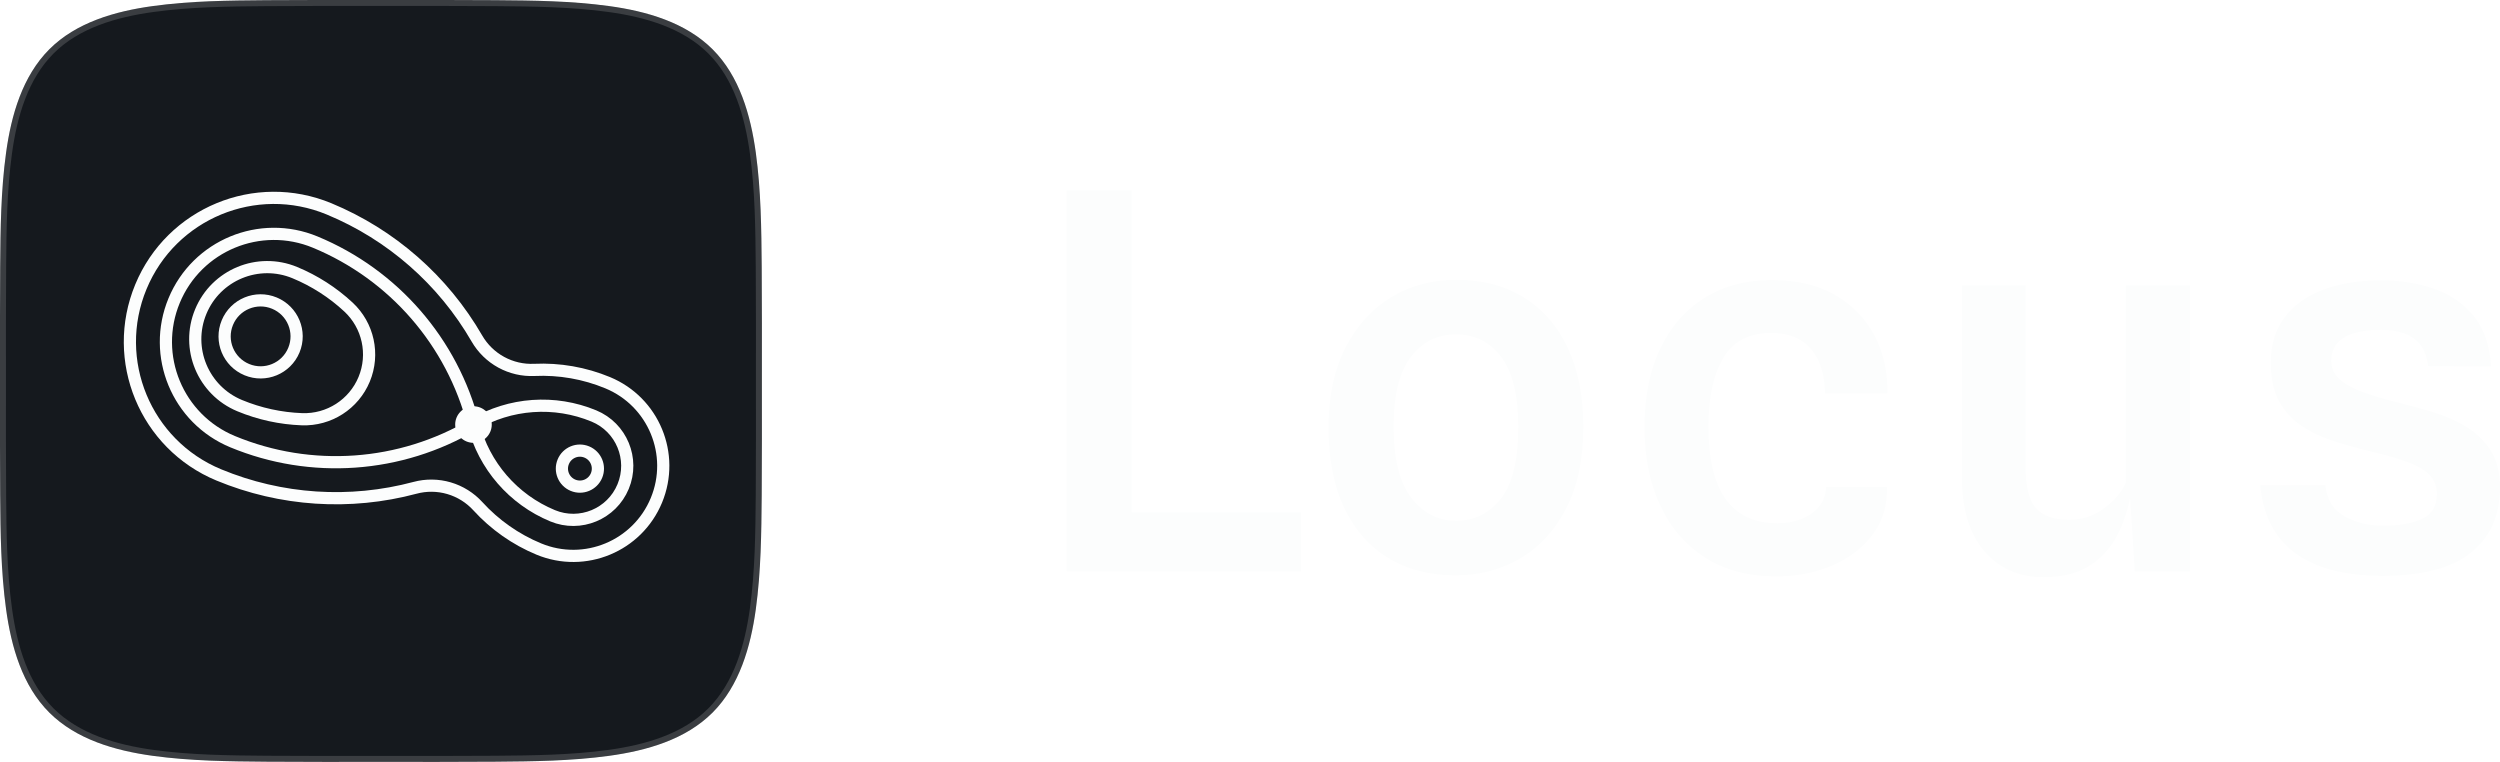
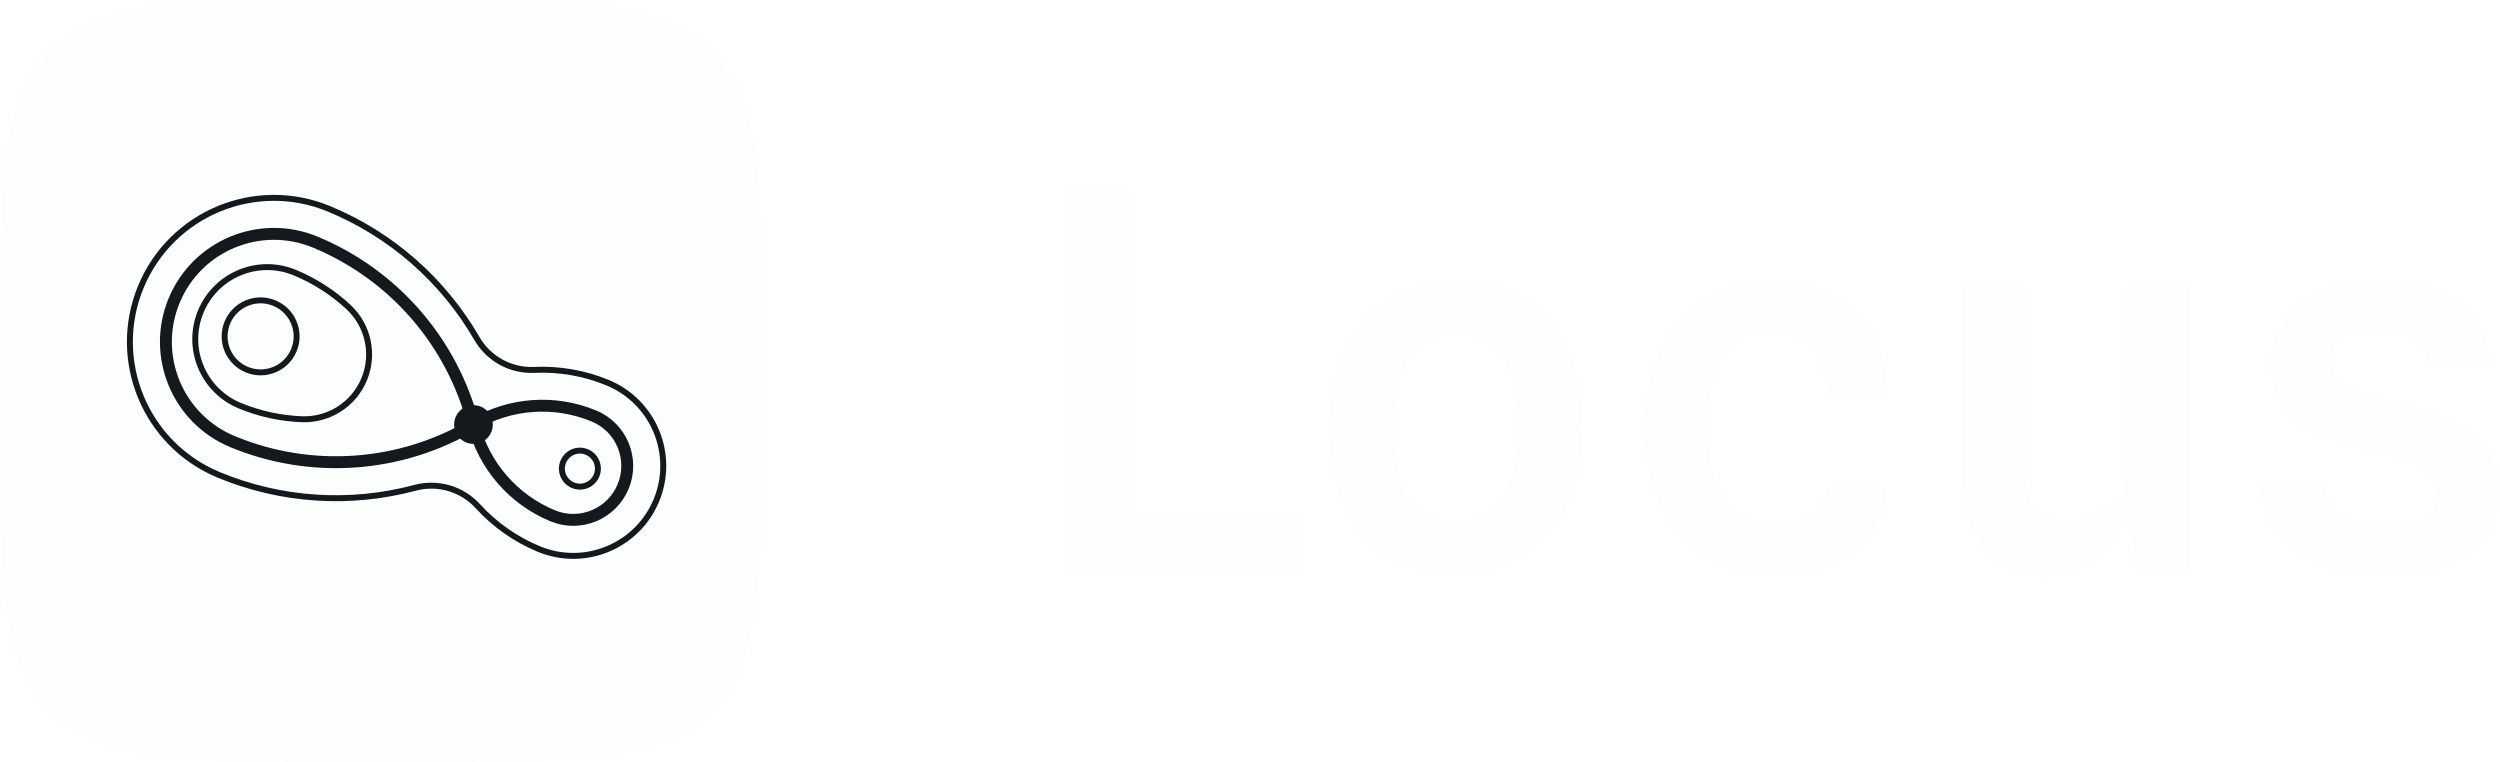
<svg xmlns="http://www.w3.org/2000/svg" viewBox="0 0 328.134 100" width="420.011" height="128">
-   <defs>
-     <clipPath id="locus-lockup-h-dark-large-clip">
-       <path d="M100 50C100 54.996 100.017 59.992 99.976 64.988C99.935 69.984 99.884 74.997 99.204 79.947C98.524 84.897 97.056 89.99 93.528 93.528C89.999 97.065 84.897 98.524 79.947 99.204C74.997 99.884 69.984 99.935 64.988 99.976C59.992 100.017 54.996 100 50 100C45.004 100 40.008 100.017 35.012 99.976C30.016 99.935 25.003 99.884 20.053 99.204C15.103 98.524 10.01 97.056 6.472 93.528C2.935 89.999 1.476 84.897 .796 79.947C.116 74.997 .065 69.984 .024 64.988C-.017 59.992 0 54.996 0 50C0 45.004-.017 40.008 .024 35.012C.065 30.016 .116 25.003 .796 20.053C1.476 15.103 2.944 10.01 6.472 6.472C10.001 2.935 15.103 1.476 20.053 .796C25.003 .116 30.016 .065 35.012 .024C40.008-.017 45.004 0 50 0C54.996 0 59.992-.017 64.988 .024C69.984 .065 74.997 .116 79.947 .796C84.897 1.476 89.99 2.944 93.528 6.472C97.065 10.001 98.524 15.103 99.204 20.053C99.884 25.003 99.935 30.016 99.976 35.012C100.017 40.008 100 45.004 100 50Z" />
-     </clipPath>
-   </defs>
-   <path d="M100 50C100 54.996 100.017 59.992 99.976 64.988C99.935 69.984 99.884 74.997 99.204 79.947C98.524 84.897 97.056 89.99 93.528 93.528C89.999 97.065 84.897 98.524 79.947 99.204C74.997 99.884 69.984 99.935 64.988 99.976C59.992 100.017 54.996 100 50 100C45.004 100 40.008 100.017 35.012 99.976C30.016 99.935 25.003 99.884 20.053 99.204C15.103 98.524 10.01 97.056 6.472 93.528C2.935 89.999 1.476 84.897 .796 79.947C.116 74.997 .065 69.984 .024 64.988C-.017 59.992 0 54.996 0 50C0 45.004-.017 40.008 .024 35.012C.065 30.016 .116 25.003 .796 20.053C1.476 15.103 2.944 10.01 6.472 6.472C10.001 2.935 15.103 1.476 20.053 .796C25.003 .116 30.016 .065 35.012 .024C40.008-.017 45.004 0 50 0C54.996 0 59.992-.017 64.988 .024C69.984 .065 74.997 .116 79.947 .796C84.897 1.476 89.99 2.944 93.528 6.472C97.065 10.001 98.524 15.103 99.204 20.053C99.884 25.003 99.935 30.016 99.976 35.012C100.017 40.008 100 45.004 100 50Z" fill="#15191e" stroke="#fcfdfd" stroke-opacity="0.16" stroke-width="1.563" clip-path="url(#locus-lockup-h-dark-large-clip)" />
-   <g fill="none" stroke="#fcfdfd" stroke-width="1.6">
+   <path d="M100 50C100 54.996 100.017 59.992 99.976 64.988C99.935 69.984 99.884 74.997 99.204 79.947C98.524 84.897 97.056 89.99 93.528 93.528C89.999 97.065 84.897 98.524 79.947 99.204C74.997 99.884 69.984 99.935 64.988 99.976C59.992 100.017 54.996 100 50 100C45.004 100 40.008 100.017 35.012 99.976C30.016 99.935 25.003 99.884 20.053 99.204C15.103 98.524 10.01 97.056 6.472 93.528C2.935 89.999 1.476 84.897 .796 79.947C.116 74.997 .065 69.984 .024 64.988C-.017 59.992 0 54.996 0 50C0 45.004-.017 40.008 .024 35.012C.065 30.016 .116 25.003 .796 20.053C1.476 15.103 2.944 10.01 6.472 6.472C10.001 2.935 15.103 1.476 20.053 .796C25.003 .116 30.016 .065 35.012 .024C40.008-.017 45.004 0 50 0C54.996 0 59.992-.017 64.988 .024C69.984 .065 74.997 .116 79.947 .796C84.897 1.476 89.99 2.944 93.528 6.472C97.065 10.001 98.524 15.103 99.204 20.053C99.884 25.003 99.935 30.016 99.976 35.012C100.017 40.008 100 45.004 100 50Z" fill="#fcfdfd" />
+   <g fill="none" stroke="#15191e" stroke-width=".781" stroke-linecap="round">
    <path d="M38.573 45.959A4.725 4.725 0 0 0 36.016 39.785A4.725 4.725 0 0 0 29.842 42.342A4.725 4.725 0 0 0 32.399 48.516A4.725 4.725 0 0 0 38.573 45.959Z" />
    <path d="M47.8 49.78A8.505 8.505 0 0 0 45.728 40.292A23.625 23.625 0 0 0 38.697 35.782A9.45 9.45 0 0 0 26.35 40.896A9.45 9.45 0 0 0 31.464 53.243A23.625 23.625 0 0 0 39.626 55.025A8.505 8.505 0 0 0 47.8 49.78Z" />
    <path d="M73.932 60.605A2.362 2.362 0 0 1 77.019 59.326A2.362 2.362 0 0 1 78.297 62.413A2.362 2.362 0 0 1 75.21 63.692A2.362 2.362 0 0 1 73.932 60.605Z" />
-     <path d="M62.145 55.723A35.437 35.437 0 0 0 41.378 31.778A14.175 14.175 0 0 0 22.858 39.449A14.175 14.175 0 0 0 30.529 57.97A35.437 35.437 0 0 0 62.145 55.723" />
-     <path d="M62.145 55.723A17.719 17.719 0 0 1 77.954 54.599A7.087 7.087 0 0 1 81.789 63.86A7.087 7.087 0 0 1 72.529 67.695A17.719 17.719 0 0 1 62.145 55.723" />
+     <path d="M62.145 55.723A35.437 35.437 0 0 0 41.378 31.778A14.175 14.175 0 0 0 22.858 39.449A14.175 14.175 0 0 0 30.529 57.97A35.437 35.437 0 0 0 62.145 55.723A17.719 17.719 0 0 1 77.954 54.599A7.087 7.087 0 0 1 81.789 63.86A7.087 7.087 0 0 1 72.529 67.695A17.719 17.719 0 0 1 62.145 55.723" stroke-width="1.563" />
    <path d="M65.786 47.545A8.269 8.269 0 0 1 62.593 44.426A40.162 40.162 0 0 0 43.186 27.413A18.9 18.9 0 0 0 18.492 37.641A18.9 18.9 0 0 0 28.721 62.335A40.162 40.162 0 0 0 54.474 64.027A8.269 8.269 0 0 1 58.937 64.079A8.269 8.269 0 0 1 62.723 66.444A22.444 22.444 0 0 0 70.721 72.061A11.812 11.812 0 0 0 86.155 65.668A11.812 11.812 0 0 0 79.762 50.234A22.444 22.444 0 0 0 70.135 48.55A8.269 8.269 0 0 1 65.786 47.545Z" />
  </g>
-   <circle cx="62.145" cy="55.723" r="2.4" fill="#fcfdfd" />
+   <circle class="pt" cx="62.145" cy="55.723" r="2.539" fill="#15191e" />
  <path d="M140 75L140 25L148.537 25L148.537 71.63L144.182 67.252L170.766 67.252L170.766 75ZM191.038 75.516Q186.011 75.516 182.269 73.269Q178.526 71.023 176.451 66.681Q174.375 62.339 174.375 56.091Q174.375 50.041 176.562 45.709Q178.749 41.377 182.55 39.052Q186.351 36.726 191.161 36.726Q196.309 36.726 200.047 39.064Q203.786 41.401 205.8 45.721Q207.815 50.041 207.815 56.018Q207.815 62.339 205.585 66.689Q203.355 71.039 199.558 73.277Q195.76 75.516 191.038 75.516ZM191.112 68.357Q194.686 68.357 196.984 65.473Q199.281 62.588 199.281 56.034Q199.281 49.849 197.05 46.867Q194.819 43.885 191.079 43.885Q187.47 43.885 185.194 46.828Q182.917 49.77 182.917 55.993Q182.917 62.326 185.236 65.341Q187.554 68.357 191.112 68.357ZM233.142 75.653Q227.688 75.653 223.824 73.195Q219.961 70.736 217.905 66.33Q215.849 61.924 215.849 56.105Q215.849 50.016 217.947 45.688Q220.046 41.359 223.796 39.06Q227.547 36.761 232.508 36.761Q237.573 36.761 240.987 38.794Q244.402 40.827 246.109 44.194Q247.815 47.561 247.72 51.646L239.53 51.646Q239.522 49.834 239.078 48.38Q238.634 46.925 237.759 45.874Q236.883 44.822 235.576 44.261Q234.269 43.7 232.534 43.7Q228.125 43.674 226.182 46.982Q224.239 50.29 224.239 55.933Q224.239 62.37 226.507 65.525Q228.776 68.679 233.316 68.679Q235.024 68.679 236.446 68.122Q237.868 67.565 238.746 66.493Q239.625 65.422 239.687 63.902L247.669 63.902Q247.772 67.536 245.784 70.175Q243.796 72.814 240.464 74.234Q237.132 75.653 233.142 75.653ZM268.181 75.757Q263.407 75.757 260.454 72.343Q257.501 68.93 257.501 62.532L257.501 37.448L265.863 37.448L265.863 61.203Q265.863 65.19 267.233 66.709Q268.603 68.229 271.56 68.229Q274.11 68.229 276.133 66.748Q278.156 65.268 279.023 63.368L279.023 37.448L287.438 37.448L287.438 75L280.201 75L279.299 60.832L279.86 63.686Q279.432 66.977 278.167 69.716Q276.902 72.455 274.494 74.106Q272.086 75.757 268.181 75.757ZM312.664 75.585Q309.605 75.585 306.867 75.004Q304.128 74.422 301.948 73.073Q299.768 71.723 298.384 69.421Q297.001 67.12 296.654 63.688L305.213 63.688Q305.522 66.554 307.742 67.777Q309.963 69 312.757 69Q315.995 69 317.922 68.102Q319.849 67.204 319.849 64.817Q319.849 63.338 318.908 62.358Q317.968 61.379 316.062 60.666Q314.157 59.954 311.237 59.268Q308.71 58.66 306.349 57.907Q303.987 57.153 302.116 55.916Q300.244 54.679 299.146 52.682Q298.048 50.686 298.048 47.576Q298.048 44.13 299.812 41.728Q301.576 39.327 304.837 38.061Q308.098 36.795 312.57 36.795Q316.208 36.795 319.37 37.861Q322.532 38.927 324.612 41.395Q326.691 43.862 326.961 48.079L318.709 48.063Q318.488 46.282 317.663 45.238Q316.837 44.194 315.518 43.741Q314.199 43.288 312.487 43.288Q310.379 43.288 308.931 43.745Q307.484 44.202 306.732 45.095Q305.98 45.988 305.98 47.35Q305.98 48.695 306.967 49.669Q307.954 50.642 309.952 51.396Q311.95 52.149 314.937 52.887Q316.918 53.375 319.2 54.054Q321.482 54.733 323.517 55.907Q325.551 57.081 326.843 59.029Q328.134 60.977 328.134 63.993Q328.134 69.46 324.34 72.522Q320.545 75.585 312.664 75.585Z" fill="#fcfdfd" />
</svg>
